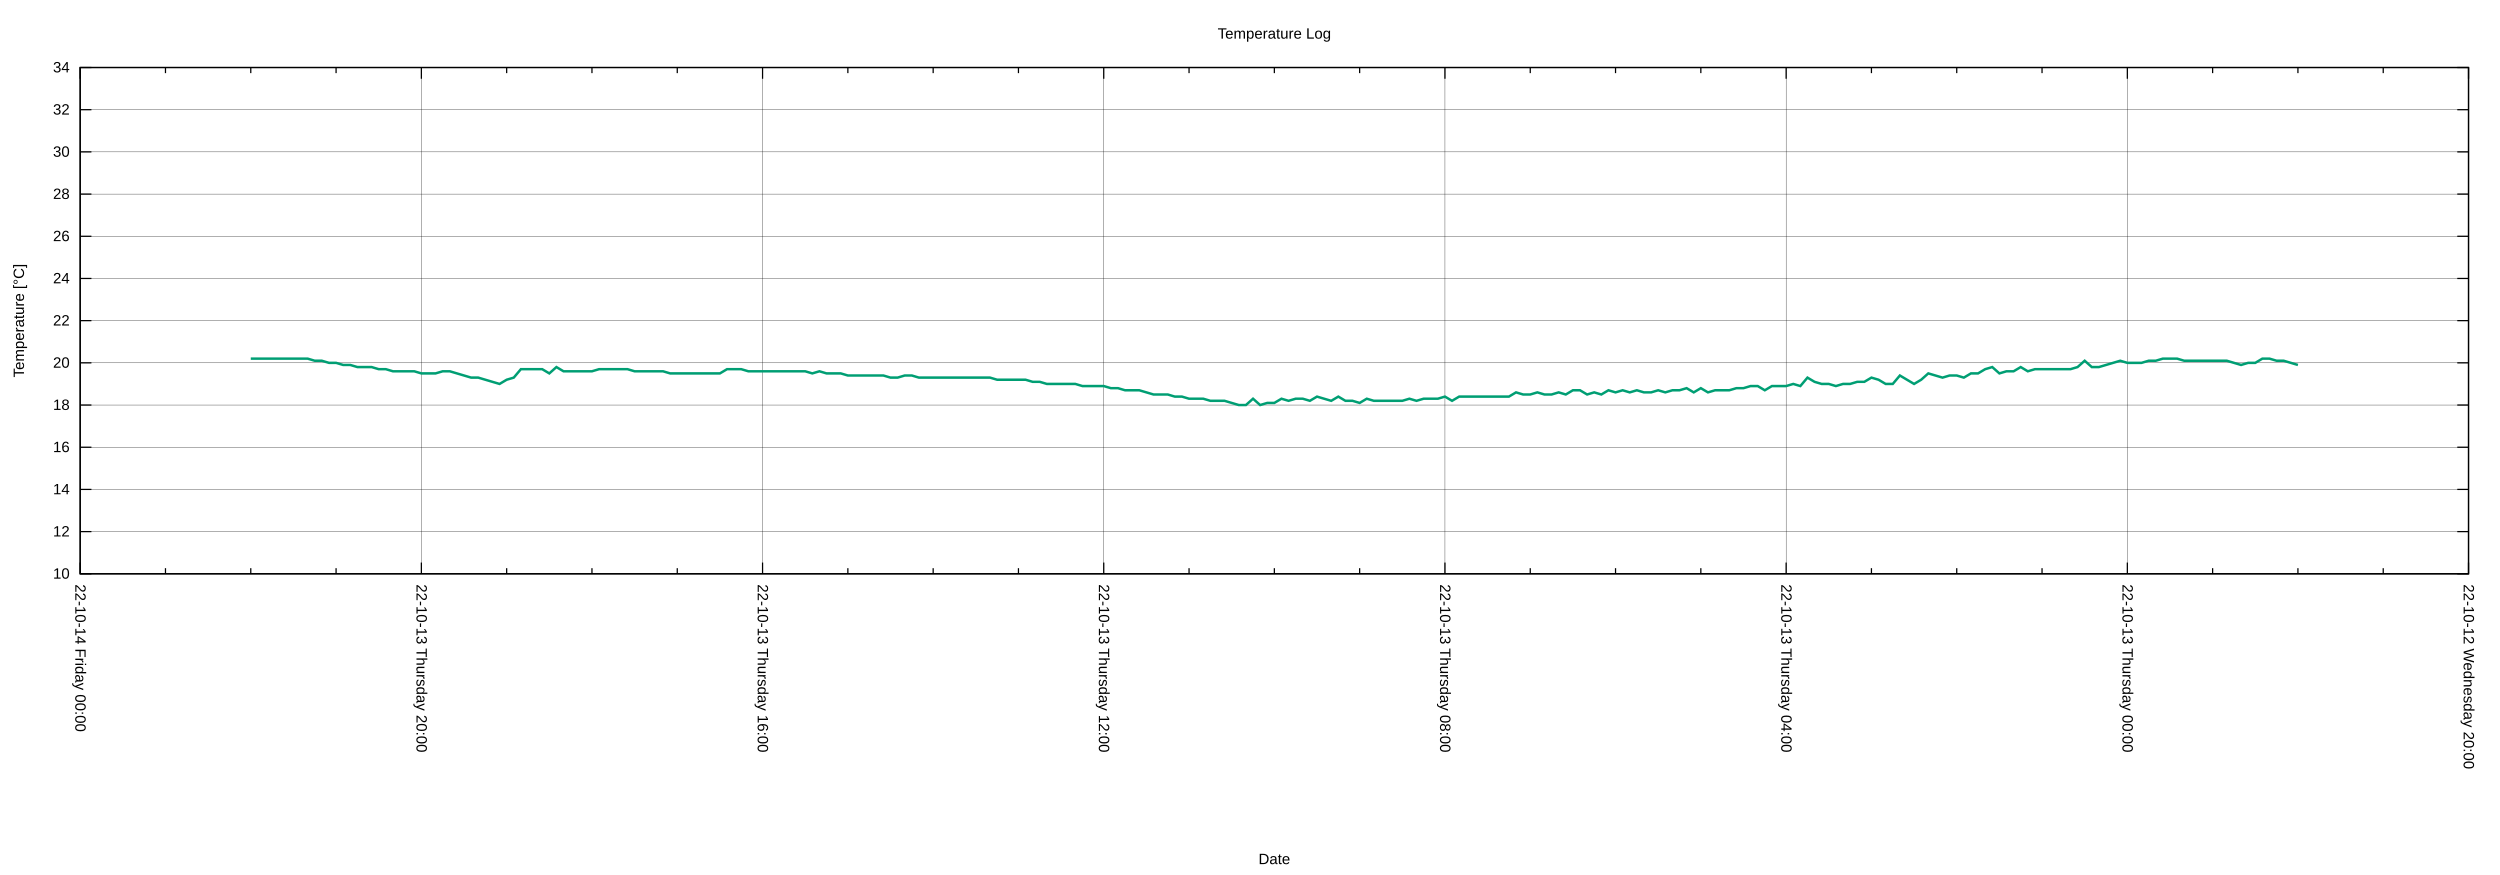
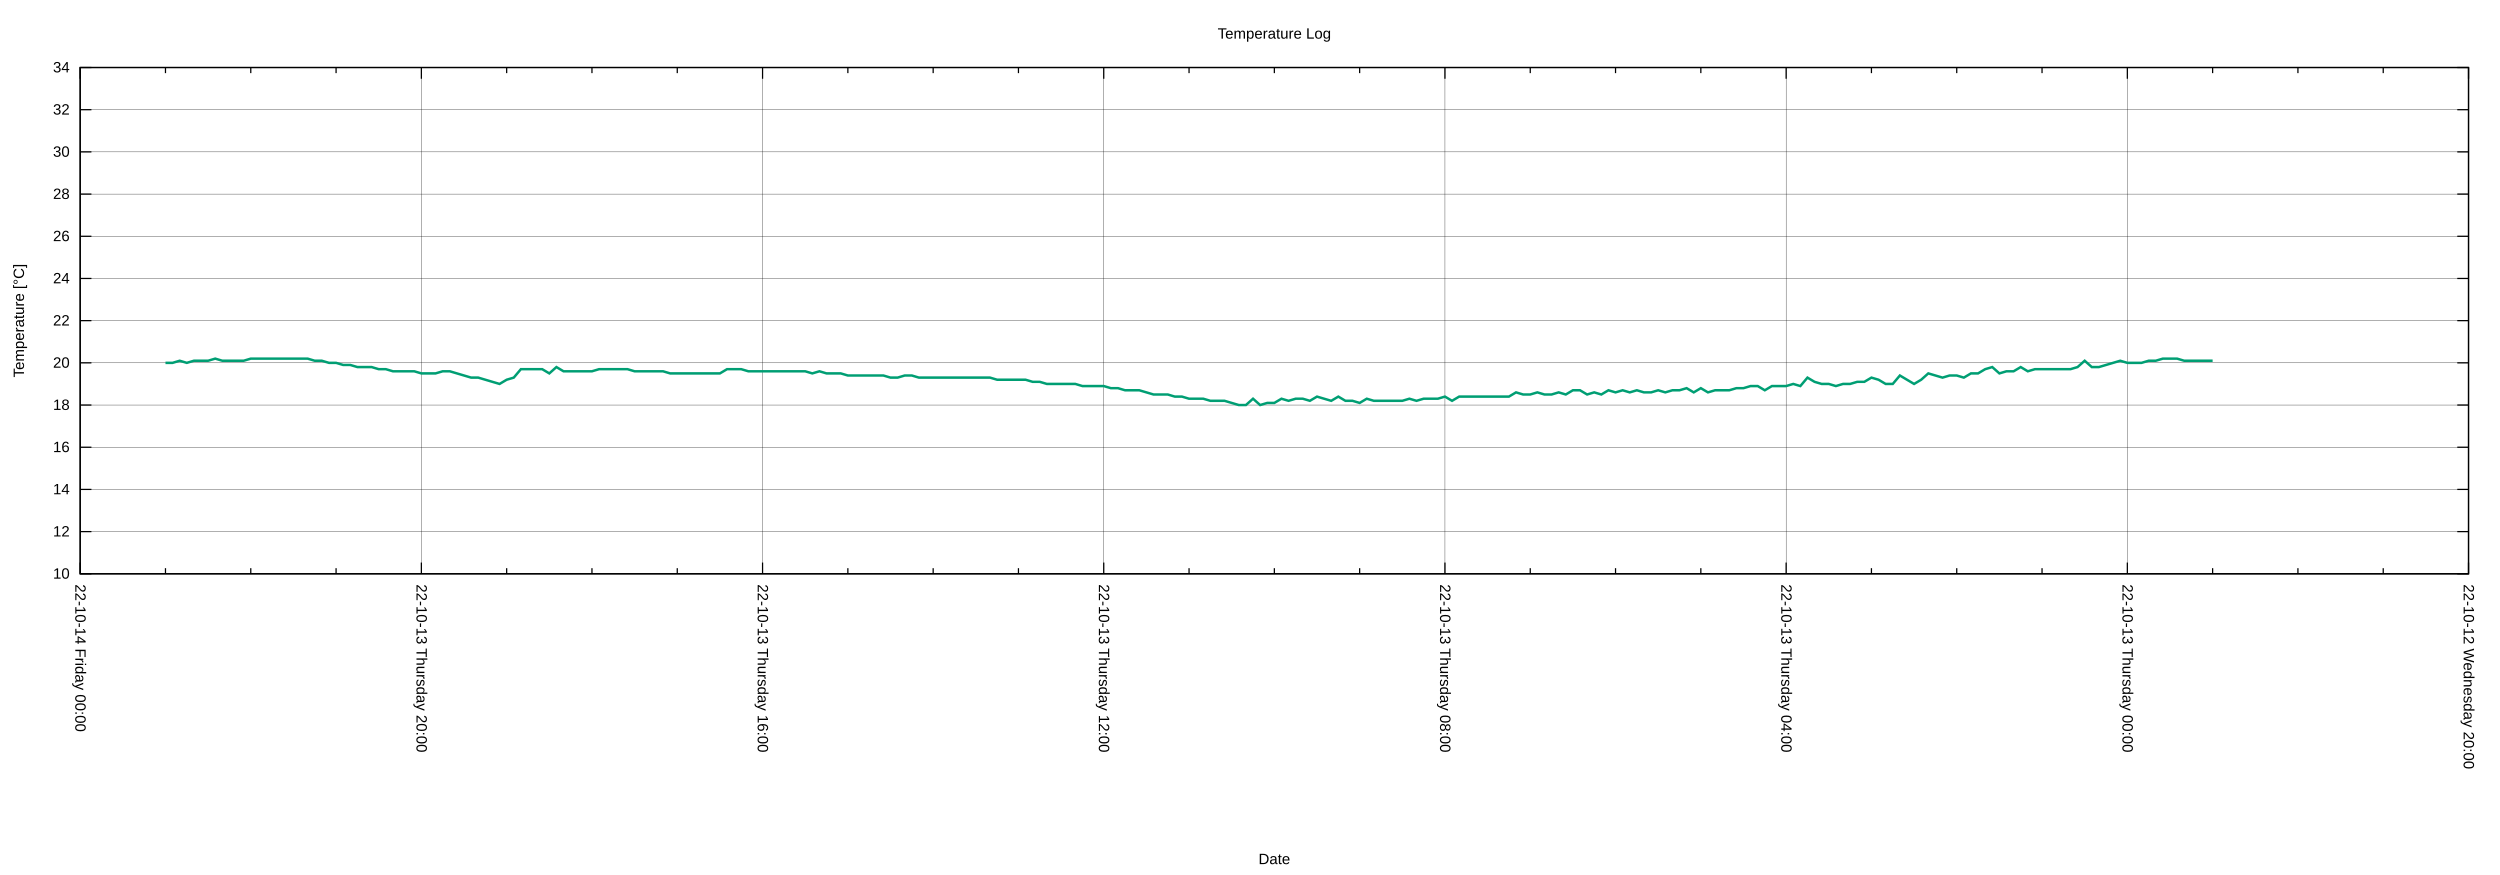
<svg xmlns="http://www.w3.org/2000/svg" xmlns:xlink="http://www.w3.org/1999/xlink" width="2000" height="700" viewBox="0 0 2000 700">
  <g id="gnuplot_canvas">
    <rect x="0" y="0" width="2000" height="700" fill="none" />
    <defs>
      <circle id="gpDot" r="0.5" stroke-width="0.5" stroke="currentColor" />
      <path id="gpPt0" stroke-width="0.222" stroke="currentColor" d="M-1,0 h2 M0,-1 v2" />
      <path id="gpPt1" stroke-width="0.222" stroke="currentColor" d="M-1,-1 L1,1 M1,-1 L-1,1" />
      <path id="gpPt2" stroke-width="0.222" stroke="currentColor" d="M-1,0 L1,0 M0,-1 L0,1 M-1,-1 L1,1 M-1,1 L1,-1" />
      <rect id="gpPt3" stroke-width="0.222" stroke="currentColor" x="-1" y="-1" width="2" height="2" />
      <rect id="gpPt4" stroke-width="0.222" stroke="currentColor" fill="currentColor" x="-1" y="-1" width="2" height="2" />
      <circle id="gpPt5" stroke-width="0.222" stroke="currentColor" cx="0" cy="0" r="1" />
      <use xlink:href="#gpPt5" id="gpPt6" fill="currentColor" stroke="none" />
      <path id="gpPt7" stroke-width="0.222" stroke="currentColor" d="M0,-1.33 L-1.33,0.67 L1.33,0.67 z" />
      <use xlink:href="#gpPt7" id="gpPt8" fill="currentColor" stroke="none" />
      <use xlink:href="#gpPt7" id="gpPt9" stroke="currentColor" transform="rotate(180)" />
      <use xlink:href="#gpPt9" id="gpPt10" fill="currentColor" stroke="none" />
      <use xlink:href="#gpPt3" id="gpPt11" stroke="currentColor" transform="rotate(45)" />
      <use xlink:href="#gpPt11" id="gpPt12" fill="currentColor" stroke="none" />
      <path id="gpPt13" stroke-width="0.222" stroke="currentColor" d="M0,1.330 L1.265,0.411 L0.782,-1.067 L-0.782,-1.076 L-1.265,0.411 z" />
      <use xlink:href="#gpPt13" id="gpPt14" fill="currentColor" stroke="none" />
      <filter id="textbox" filterUnits="objectBoundingBox" x="0" y="0" height="1" width="1">
        <feFlood flood-color="white" flood-opacity="1" result="bgnd" />
        <feComposite in="SourceGraphic" in2="bgnd" operator="atop" />
      </filter>
      <filter id="greybox" filterUnits="objectBoundingBox" x="0" y="0" height="1" width="1">
        <feFlood flood-color="lightgrey" flood-opacity="1" result="grey" />
        <feComposite in="SourceGraphic" in2="grey" operator="atop" />
      </filter>
    </defs>
    <g fill="none" color="white" stroke="currentColor" stroke-width="1.00" stroke-linecap="butt" stroke-linejoin="miter">
</g>
    <g fill="none" color="black" stroke="currentColor" stroke-width="1.00" stroke-linecap="butt" stroke-linejoin="miter">
</g>
    <g fill="none" color="black" stroke="black" stroke-width="0.25" stroke-linecap="butt" stroke-linejoin="miter">
</g>
    <g fill="none" color="black" stroke="currentColor" stroke-width="0.25" stroke-linecap="butt" stroke-linejoin="miter">
      <path stroke="black" class="gridline" d="M64.14,459.04 L1974.82,459.04  " />
    </g>
    <g fill="none" color="black" stroke="black" stroke-width="1.00" stroke-linecap="butt" stroke-linejoin="miter">
</g>
    <g fill="none" color="black" stroke="currentColor" stroke-width="1.00" stroke-linecap="butt" stroke-linejoin="miter">
      <path stroke="black" d="M64.14,459.04 L73.14,459.04 M1974.82,459.04 L1965.82,459.04  " />
      <g transform="translate(55.75,462.94)" stroke="none" fill="black" font-family="Arial" font-size="12.00" text-anchor="end">
        <text>
          <tspan font-family="Arial"> 10</tspan>
        </text>
      </g>
    </g>
    <g fill="none" color="black" stroke="currentColor" stroke-width="1.00" stroke-linecap="butt" stroke-linejoin="miter">
</g>
    <g fill="none" color="black" stroke="black" stroke-width="0.25" stroke-linecap="butt" stroke-linejoin="miter">
</g>
    <g fill="none" color="black" stroke="currentColor" stroke-width="0.25" stroke-linecap="butt" stroke-linejoin="miter">
      <path stroke="black" class="gridline" d="M64.14,425.29 L1974.82,425.29  " />
    </g>
    <g fill="none" color="black" stroke="black" stroke-width="1.00" stroke-linecap="butt" stroke-linejoin="miter">
</g>
    <g fill="none" color="black" stroke="currentColor" stroke-width="1.00" stroke-linecap="butt" stroke-linejoin="miter">
      <path stroke="black" d="M64.14,425.29 L73.14,425.29 M1974.82,425.29 L1965.82,425.29  " />
      <g transform="translate(55.75,429.19)" stroke="none" fill="black" font-family="Arial" font-size="12.00" text-anchor="end">
        <text>
          <tspan font-family="Arial"> 12</tspan>
        </text>
      </g>
    </g>
    <g fill="none" color="black" stroke="currentColor" stroke-width="1.00" stroke-linecap="butt" stroke-linejoin="miter">
</g>
    <g fill="none" color="black" stroke="black" stroke-width="0.25" stroke-linecap="butt" stroke-linejoin="miter">
</g>
    <g fill="none" color="black" stroke="currentColor" stroke-width="0.25" stroke-linecap="butt" stroke-linejoin="miter">
      <path stroke="black" class="gridline" d="M64.14,391.53 L1974.82,391.53  " />
    </g>
    <g fill="none" color="black" stroke="black" stroke-width="1.00" stroke-linecap="butt" stroke-linejoin="miter">
</g>
    <g fill="none" color="black" stroke="currentColor" stroke-width="1.00" stroke-linecap="butt" stroke-linejoin="miter">
      <path stroke="black" d="M64.14,391.53 L73.14,391.53 M1974.82,391.53 L1965.82,391.53  " />
      <g transform="translate(55.75,395.43)" stroke="none" fill="black" font-family="Arial" font-size="12.00" text-anchor="end">
        <text>
          <tspan font-family="Arial"> 14</tspan>
        </text>
      </g>
    </g>
    <g fill="none" color="black" stroke="currentColor" stroke-width="1.00" stroke-linecap="butt" stroke-linejoin="miter">
</g>
    <g fill="none" color="black" stroke="black" stroke-width="0.25" stroke-linecap="butt" stroke-linejoin="miter">
</g>
    <g fill="none" color="black" stroke="currentColor" stroke-width="0.25" stroke-linecap="butt" stroke-linejoin="miter">
      <path stroke="black" class="gridline" d="M64.14,357.78 L1974.82,357.78  " />
    </g>
    <g fill="none" color="black" stroke="black" stroke-width="1.00" stroke-linecap="butt" stroke-linejoin="miter">
</g>
    <g fill="none" color="black" stroke="currentColor" stroke-width="1.00" stroke-linecap="butt" stroke-linejoin="miter">
      <path stroke="black" d="M64.14,357.78 L73.14,357.78 M1974.82,357.78 L1965.82,357.78  " />
      <g transform="translate(55.75,361.68)" stroke="none" fill="black" font-family="Arial" font-size="12.00" text-anchor="end">
        <text>
          <tspan font-family="Arial"> 16</tspan>
        </text>
      </g>
    </g>
    <g fill="none" color="black" stroke="currentColor" stroke-width="1.00" stroke-linecap="butt" stroke-linejoin="miter">
</g>
    <g fill="none" color="black" stroke="black" stroke-width="0.25" stroke-linecap="butt" stroke-linejoin="miter">
</g>
    <g fill="none" color="black" stroke="currentColor" stroke-width="0.25" stroke-linecap="butt" stroke-linejoin="miter">
      <path stroke="black" class="gridline" d="M64.14,324.03 L1974.82,324.03  " />
    </g>
    <g fill="none" color="black" stroke="black" stroke-width="1.00" stroke-linecap="butt" stroke-linejoin="miter">
</g>
    <g fill="none" color="black" stroke="currentColor" stroke-width="1.00" stroke-linecap="butt" stroke-linejoin="miter">
      <path stroke="black" d="M64.14,324.03 L73.14,324.03 M1974.82,324.03 L1965.82,324.03  " />
      <g transform="translate(55.75,327.93)" stroke="none" fill="black" font-family="Arial" font-size="12.00" text-anchor="end">
        <text>
          <tspan font-family="Arial"> 18</tspan>
        </text>
      </g>
    </g>
    <g fill="none" color="black" stroke="currentColor" stroke-width="1.00" stroke-linecap="butt" stroke-linejoin="miter">
</g>
    <g fill="none" color="black" stroke="black" stroke-width="0.25" stroke-linecap="butt" stroke-linejoin="miter">
</g>
    <g fill="none" color="black" stroke="currentColor" stroke-width="0.25" stroke-linecap="butt" stroke-linejoin="miter">
      <path stroke="black" class="gridline" d="M64.14,290.28 L1974.82,290.28  " />
    </g>
    <g fill="none" color="black" stroke="black" stroke-width="1.00" stroke-linecap="butt" stroke-linejoin="miter">
</g>
    <g fill="none" color="black" stroke="currentColor" stroke-width="1.00" stroke-linecap="butt" stroke-linejoin="miter">
      <path stroke="black" d="M64.14,290.28 L73.14,290.28 M1974.82,290.28 L1965.82,290.28  " />
      <g transform="translate(55.75,294.18)" stroke="none" fill="black" font-family="Arial" font-size="12.00" text-anchor="end">
        <text>
          <tspan font-family="Arial"> 20</tspan>
        </text>
      </g>
    </g>
    <g fill="none" color="black" stroke="currentColor" stroke-width="1.00" stroke-linecap="butt" stroke-linejoin="miter">
</g>
    <g fill="none" color="black" stroke="black" stroke-width="0.25" stroke-linecap="butt" stroke-linejoin="miter">
</g>
    <g fill="none" color="black" stroke="currentColor" stroke-width="0.25" stroke-linecap="butt" stroke-linejoin="miter">
      <path stroke="black" class="gridline" d="M64.14,256.52 L1974.82,256.52  " />
    </g>
    <g fill="none" color="black" stroke="black" stroke-width="1.00" stroke-linecap="butt" stroke-linejoin="miter">
</g>
    <g fill="none" color="black" stroke="currentColor" stroke-width="1.00" stroke-linecap="butt" stroke-linejoin="miter">
      <path stroke="black" d="M64.14,256.52 L73.14,256.52 M1974.82,256.52 L1965.82,256.52  " />
      <g transform="translate(55.75,260.42)" stroke="none" fill="black" font-family="Arial" font-size="12.00" text-anchor="end">
        <text>
          <tspan font-family="Arial"> 22</tspan>
        </text>
      </g>
    </g>
    <g fill="none" color="black" stroke="currentColor" stroke-width="1.00" stroke-linecap="butt" stroke-linejoin="miter">
</g>
    <g fill="none" color="black" stroke="black" stroke-width="0.25" stroke-linecap="butt" stroke-linejoin="miter">
</g>
    <g fill="none" color="black" stroke="currentColor" stroke-width="0.25" stroke-linecap="butt" stroke-linejoin="miter">
      <path stroke="black" class="gridline" d="M64.14,222.77 L1974.82,222.77  " />
    </g>
    <g fill="none" color="black" stroke="black" stroke-width="1.00" stroke-linecap="butt" stroke-linejoin="miter">
</g>
    <g fill="none" color="black" stroke="currentColor" stroke-width="1.00" stroke-linecap="butt" stroke-linejoin="miter">
      <path stroke="black" d="M64.14,222.77 L73.14,222.77 M1974.82,222.77 L1965.82,222.77  " />
      <g transform="translate(55.75,226.67)" stroke="none" fill="black" font-family="Arial" font-size="12.00" text-anchor="end">
        <text>
          <tspan font-family="Arial"> 24</tspan>
        </text>
      </g>
    </g>
    <g fill="none" color="black" stroke="currentColor" stroke-width="1.00" stroke-linecap="butt" stroke-linejoin="miter">
</g>
    <g fill="none" color="black" stroke="black" stroke-width="0.25" stroke-linecap="butt" stroke-linejoin="miter">
</g>
    <g fill="none" color="black" stroke="currentColor" stroke-width="0.25" stroke-linecap="butt" stroke-linejoin="miter">
      <path stroke="black" class="gridline" d="M64.14,189.02 L1974.82,189.02  " />
    </g>
    <g fill="none" color="black" stroke="black" stroke-width="1.00" stroke-linecap="butt" stroke-linejoin="miter">
</g>
    <g fill="none" color="black" stroke="currentColor" stroke-width="1.00" stroke-linecap="butt" stroke-linejoin="miter">
      <path stroke="black" d="M64.14,189.02 L73.14,189.02 M1974.82,189.02 L1965.82,189.02  " />
      <g transform="translate(55.75,192.92)" stroke="none" fill="black" font-family="Arial" font-size="12.00" text-anchor="end">
        <text>
          <tspan font-family="Arial"> 26</tspan>
        </text>
      </g>
    </g>
    <g fill="none" color="black" stroke="currentColor" stroke-width="1.00" stroke-linecap="butt" stroke-linejoin="miter">
</g>
    <g fill="none" color="black" stroke="black" stroke-width="0.25" stroke-linecap="butt" stroke-linejoin="miter">
</g>
    <g fill="none" color="black" stroke="currentColor" stroke-width="0.25" stroke-linecap="butt" stroke-linejoin="miter">
      <path stroke="black" class="gridline" d="M64.14,155.27 L1974.82,155.27  " />
    </g>
    <g fill="none" color="black" stroke="black" stroke-width="1.00" stroke-linecap="butt" stroke-linejoin="miter">
</g>
    <g fill="none" color="black" stroke="currentColor" stroke-width="1.00" stroke-linecap="butt" stroke-linejoin="miter">
      <path stroke="black" d="M64.14,155.27 L73.14,155.27 M1974.82,155.27 L1965.82,155.27  " />
      <g transform="translate(55.75,159.17)" stroke="none" fill="black" font-family="Arial" font-size="12.00" text-anchor="end">
        <text>
          <tspan font-family="Arial"> 28</tspan>
        </text>
      </g>
    </g>
    <g fill="none" color="black" stroke="currentColor" stroke-width="1.00" stroke-linecap="butt" stroke-linejoin="miter">
</g>
    <g fill="none" color="black" stroke="black" stroke-width="0.25" stroke-linecap="butt" stroke-linejoin="miter">
</g>
    <g fill="none" color="black" stroke="currentColor" stroke-width="0.25" stroke-linecap="butt" stroke-linejoin="miter">
      <path stroke="black" class="gridline" d="M64.14,121.51 L1974.82,121.51  " />
    </g>
    <g fill="none" color="black" stroke="black" stroke-width="1.00" stroke-linecap="butt" stroke-linejoin="miter">
</g>
    <g fill="none" color="black" stroke="currentColor" stroke-width="1.00" stroke-linecap="butt" stroke-linejoin="miter">
      <path stroke="black" d="M64.14,121.51 L73.14,121.51 M1974.82,121.51 L1965.82,121.51  " />
      <g transform="translate(55.75,125.41)" stroke="none" fill="black" font-family="Arial" font-size="12.00" text-anchor="end">
        <text>
          <tspan font-family="Arial"> 30</tspan>
        </text>
      </g>
    </g>
    <g fill="none" color="black" stroke="currentColor" stroke-width="1.00" stroke-linecap="butt" stroke-linejoin="miter">
</g>
    <g fill="none" color="black" stroke="black" stroke-width="0.25" stroke-linecap="butt" stroke-linejoin="miter">
</g>
    <g fill="none" color="black" stroke="currentColor" stroke-width="0.25" stroke-linecap="butt" stroke-linejoin="miter">
      <path stroke="black" class="gridline" d="M64.14,87.76 L1974.82,87.76  " />
    </g>
    <g fill="none" color="black" stroke="black" stroke-width="1.00" stroke-linecap="butt" stroke-linejoin="miter">
</g>
    <g fill="none" color="black" stroke="currentColor" stroke-width="1.00" stroke-linecap="butt" stroke-linejoin="miter">
      <path stroke="black" d="M64.14,87.76 L73.14,87.76 M1974.82,87.76 L1965.82,87.76  " />
      <g transform="translate(55.75,91.66)" stroke="none" fill="black" font-family="Arial" font-size="12.00" text-anchor="end">
        <text>
          <tspan font-family="Arial"> 32</tspan>
        </text>
      </g>
    </g>
    <g fill="none" color="black" stroke="currentColor" stroke-width="1.00" stroke-linecap="butt" stroke-linejoin="miter">
</g>
    <g fill="none" color="black" stroke="black" stroke-width="0.25" stroke-linecap="butt" stroke-linejoin="miter">
</g>
    <g fill="none" color="black" stroke="currentColor" stroke-width="0.25" stroke-linecap="butt" stroke-linejoin="miter">
      <path stroke="black" class="gridline" d="M64.14,54.01 L1974.82,54.01  " />
    </g>
    <g fill="none" color="black" stroke="black" stroke-width="1.00" stroke-linecap="butt" stroke-linejoin="miter">
</g>
    <g fill="none" color="black" stroke="currentColor" stroke-width="1.00" stroke-linecap="butt" stroke-linejoin="miter">
      <path stroke="black" d="M64.14,54.01 L73.14,54.01 M1974.82,54.01 L1965.82,54.01  " />
      <g transform="translate(55.75,57.91)" stroke="none" fill="black" font-family="Arial" font-size="12.00" text-anchor="end">
        <text>
          <tspan font-family="Arial"> 34</tspan>
        </text>
      </g>
    </g>
    <g fill="none" color="black" stroke="currentColor" stroke-width="1.00" stroke-linecap="butt" stroke-linejoin="miter">
</g>
    <g fill="none" color="black" stroke="black" stroke-width="0.25" stroke-linecap="butt" stroke-linejoin="miter">
</g>
    <g fill="none" color="black" stroke="currentColor" stroke-width="0.25" stroke-linecap="butt" stroke-linejoin="miter">
      <path stroke="black" class="gridline" d="M1974.82,459.04 L1974.82,54.01  " />
    </g>
    <g fill="none" color="black" stroke="black" stroke-width="1.00" stroke-linecap="butt" stroke-linejoin="miter">
</g>
    <g fill="none" color="black" stroke="currentColor" stroke-width="1.00" stroke-linecap="butt" stroke-linejoin="miter">
      <path stroke="black" d="M1974.82,459.04 L1974.82,450.04 M1974.82,54.01 L1974.82,63.01  " />
      <g transform="translate(1970.92,467.43) rotate(90)" stroke="none" fill="black" font-family="Arial" font-size="12.00" text-anchor="start">
        <text>
          <tspan font-family="Arial">22-10-12 Wednesday 20:00</tspan>
        </text>
      </g>
    </g>
    <g fill="none" color="black" stroke="currentColor" stroke-width="1.00" stroke-linecap="butt" stroke-linejoin="miter">
      <path stroke="black" d="M1906.58,459.04 L1906.58,454.54 M1906.58,54.01 L1906.58,58.51 M1838.34,459.04 L1838.34,454.54 M1838.34,54.01 L1838.34,58.51   M1770.10,459.04 L1770.10,454.54 M1770.10,54.01 L1770.10,58.51  " />
    </g>
    <g fill="none" color="black" stroke="black" stroke-width="0.25" stroke-linecap="butt" stroke-linejoin="miter">
</g>
    <g fill="none" color="black" stroke="currentColor" stroke-width="0.25" stroke-linecap="butt" stroke-linejoin="miter">
      <path stroke="black" class="gridline" d="M1701.87,459.04 L1701.87,54.01  " />
    </g>
    <g fill="none" color="black" stroke="black" stroke-width="1.00" stroke-linecap="butt" stroke-linejoin="miter">
</g>
    <g fill="none" color="black" stroke="currentColor" stroke-width="1.00" stroke-linecap="butt" stroke-linejoin="miter">
      <path stroke="black" d="M1701.87,459.04 L1701.87,450.04 M1701.87,54.01 L1701.87,63.01  " />
      <g transform="translate(1697.97,467.43) rotate(90)" stroke="none" fill="black" font-family="Arial" font-size="12.00" text-anchor="start">
        <text>
          <tspan font-family="Arial">22-10-13 Thursday 00:00</tspan>
        </text>
      </g>
    </g>
    <g fill="none" color="black" stroke="currentColor" stroke-width="1.00" stroke-linecap="butt" stroke-linejoin="miter">
      <path stroke="black" d="M1633.63,459.04 L1633.63,454.54 M1633.63,54.01 L1633.63,58.51 M1565.39,459.04 L1565.39,454.54 M1565.39,54.01 L1565.39,58.51   M1497.15,459.04 L1497.15,454.54 M1497.15,54.01 L1497.15,58.51  " />
    </g>
    <g fill="none" color="black" stroke="black" stroke-width="0.25" stroke-linecap="butt" stroke-linejoin="miter">
</g>
    <g fill="none" color="black" stroke="currentColor" stroke-width="0.25" stroke-linecap="butt" stroke-linejoin="miter">
      <path stroke="black" class="gridline" d="M1428.91,459.04 L1428.91,54.01  " />
    </g>
    <g fill="none" color="black" stroke="black" stroke-width="1.00" stroke-linecap="butt" stroke-linejoin="miter">
</g>
    <g fill="none" color="black" stroke="currentColor" stroke-width="1.00" stroke-linecap="butt" stroke-linejoin="miter">
      <path stroke="black" d="M1428.91,459.04 L1428.91,450.04 M1428.91,54.01 L1428.91,63.01  " />
      <g transform="translate(1425.01,467.43) rotate(90)" stroke="none" fill="black" font-family="Arial" font-size="12.00" text-anchor="start">
        <text>
          <tspan font-family="Arial">22-10-13 Thursday 04:00</tspan>
        </text>
      </g>
    </g>
    <g fill="none" color="black" stroke="currentColor" stroke-width="1.00" stroke-linecap="butt" stroke-linejoin="miter">
      <path stroke="black" d="M1360.67,459.04 L1360.67,454.54 M1360.67,54.01 L1360.67,58.51 M1292.43,459.04 L1292.43,454.54 M1292.43,54.01 L1292.43,58.51   M1224.20,459.04 L1224.20,454.54 M1224.20,54.01 L1224.20,58.51  " />
    </g>
    <g fill="none" color="black" stroke="black" stroke-width="0.25" stroke-linecap="butt" stroke-linejoin="miter">
</g>
    <g fill="none" color="black" stroke="currentColor" stroke-width="0.25" stroke-linecap="butt" stroke-linejoin="miter">
      <path stroke="black" class="gridline" d="M1155.96,459.04 L1155.96,54.01  " />
    </g>
    <g fill="none" color="black" stroke="black" stroke-width="1.00" stroke-linecap="butt" stroke-linejoin="miter">
</g>
    <g fill="none" color="black" stroke="currentColor" stroke-width="1.00" stroke-linecap="butt" stroke-linejoin="miter">
      <path stroke="black" d="M1155.96,459.04 L1155.96,450.04 M1155.96,54.01 L1155.96,63.01  " />
      <g transform="translate(1152.06,467.43) rotate(90)" stroke="none" fill="black" font-family="Arial" font-size="12.00" text-anchor="start">
        <text>
          <tspan font-family="Arial">22-10-13 Thursday 08:00</tspan>
        </text>
      </g>
    </g>
    <g fill="none" color="black" stroke="currentColor" stroke-width="1.00" stroke-linecap="butt" stroke-linejoin="miter">
      <path stroke="black" d="M1087.72,459.04 L1087.72,454.54 M1087.72,54.01 L1087.72,58.51 M1019.48,459.04 L1019.48,454.54 M1019.48,54.01 L1019.48,58.51   M951.24,459.04 L951.24,454.54 M951.24,54.01 L951.24,58.51  " />
    </g>
    <g fill="none" color="black" stroke="black" stroke-width="0.25" stroke-linecap="butt" stroke-linejoin="miter">
</g>
    <g fill="none" color="black" stroke="currentColor" stroke-width="0.25" stroke-linecap="butt" stroke-linejoin="miter">
      <path stroke="black" class="gridline" d="M883.00,459.04 L883.00,54.01  " />
    </g>
    <g fill="none" color="black" stroke="black" stroke-width="1.00" stroke-linecap="butt" stroke-linejoin="miter">
</g>
    <g fill="none" color="black" stroke="currentColor" stroke-width="1.00" stroke-linecap="butt" stroke-linejoin="miter">
      <path stroke="black" d="M883.00,459.04 L883.00,450.04 M883.00,54.01 L883.00,63.01  " />
      <g transform="translate(879.10,467.43) rotate(90)" stroke="none" fill="black" font-family="Arial" font-size="12.00" text-anchor="start">
        <text>
          <tspan font-family="Arial">22-10-13 Thursday 12:00</tspan>
        </text>
      </g>
    </g>
    <g fill="none" color="black" stroke="currentColor" stroke-width="1.00" stroke-linecap="butt" stroke-linejoin="miter">
      <path stroke="black" d="M814.76,459.04 L814.76,454.54 M814.76,54.01 L814.76,58.51 M746.53,459.04 L746.53,454.54 M746.53,54.01 L746.53,58.51   M678.29,459.04 L678.29,454.54 M678.29,54.01 L678.29,58.51  " />
    </g>
    <g fill="none" color="black" stroke="black" stroke-width="0.25" stroke-linecap="butt" stroke-linejoin="miter">
</g>
    <g fill="none" color="black" stroke="currentColor" stroke-width="0.25" stroke-linecap="butt" stroke-linejoin="miter">
      <path stroke="black" class="gridline" d="M610.05,459.04 L610.05,54.01  " />
    </g>
    <g fill="none" color="black" stroke="black" stroke-width="1.00" stroke-linecap="butt" stroke-linejoin="miter">
</g>
    <g fill="none" color="black" stroke="currentColor" stroke-width="1.00" stroke-linecap="butt" stroke-linejoin="miter">
      <path stroke="black" d="M610.05,459.04 L610.05,450.04 M610.05,54.01 L610.05,63.01  " />
      <g transform="translate(606.15,467.43) rotate(90)" stroke="none" fill="black" font-family="Arial" font-size="12.00" text-anchor="start">
        <text>
          <tspan font-family="Arial">22-10-13 Thursday 16:00</tspan>
        </text>
      </g>
    </g>
    <g fill="none" color="black" stroke="currentColor" stroke-width="1.00" stroke-linecap="butt" stroke-linejoin="miter">
      <path stroke="black" d="M541.81,459.04 L541.81,454.54 M541.81,54.01 L541.81,58.51 M473.57,459.04 L473.57,454.54 M473.57,54.01 L473.57,58.51   M405.33,459.04 L405.33,454.54 M405.33,54.01 L405.33,58.51  " />
    </g>
    <g fill="none" color="black" stroke="black" stroke-width="0.25" stroke-linecap="butt" stroke-linejoin="miter">
</g>
    <g fill="none" color="black" stroke="currentColor" stroke-width="0.25" stroke-linecap="butt" stroke-linejoin="miter">
      <path stroke="black" class="gridline" d="M337.09,459.04 L337.09,54.01  " />
    </g>
    <g fill="none" color="black" stroke="black" stroke-width="1.00" stroke-linecap="butt" stroke-linejoin="miter">
</g>
    <g fill="none" color="black" stroke="currentColor" stroke-width="1.00" stroke-linecap="butt" stroke-linejoin="miter">
      <path stroke="black" d="M337.09,459.04 L337.09,450.04 M337.09,54.01 L337.09,63.01  " />
      <g transform="translate(333.19,467.43) rotate(90)" stroke="none" fill="black" font-family="Arial" font-size="12.00" text-anchor="start">
        <text>
          <tspan font-family="Arial">22-10-13 Thursday 20:00</tspan>
        </text>
      </g>
    </g>
    <g fill="none" color="black" stroke="currentColor" stroke-width="1.00" stroke-linecap="butt" stroke-linejoin="miter">
      <path stroke="black" d="M268.86,459.04 L268.86,454.54 M268.86,54.01 L268.86,58.51 M200.62,459.04 L200.62,454.54 M200.62,54.01 L200.62,58.51   M132.38,459.04 L132.38,454.54 M132.38,54.01 L132.38,58.51  " />
    </g>
    <g fill="none" color="black" stroke="black" stroke-width="0.25" stroke-linecap="butt" stroke-linejoin="miter">
</g>
    <g fill="none" color="black" stroke="currentColor" stroke-width="0.25" stroke-linecap="butt" stroke-linejoin="miter">
      <path stroke="black" class="gridline" d="M64.14,459.04 L64.14,54.01  " />
    </g>
    <g fill="none" color="black" stroke="black" stroke-width="1.00" stroke-linecap="butt" stroke-linejoin="miter">
</g>
    <g fill="none" color="black" stroke="currentColor" stroke-width="1.00" stroke-linecap="butt" stroke-linejoin="miter">
      <path stroke="black" d="M64.14,459.04 L64.14,450.04 M64.14,54.01 L64.14,63.01  " />
      <g transform="translate(60.24,467.43) rotate(90)" stroke="none" fill="black" font-family="Arial" font-size="12.00" text-anchor="start">
        <text>
          <tspan font-family="Arial">22-10-14 Friday 00:00</tspan>
        </text>
      </g>
    </g>
    <g fill="none" color="black" stroke="currentColor" stroke-width="1.00" stroke-linecap="butt" stroke-linejoin="miter">
</g>
    <g fill="none" color="black" stroke="currentColor" stroke-width="1.00" stroke-linecap="butt" stroke-linejoin="miter">
      <path stroke="black" d="M64.14,54.01 L64.14,459.04 L1974.82,459.04 L1974.82,54.01 L64.14,54.01 Z  " />
    </g>
    <g fill="none" color="black" stroke="currentColor" stroke-width="1.00" stroke-linecap="butt" stroke-linejoin="miter">
      <g transform="translate(19.18,256.53) rotate(270)" stroke="none" fill="black" font-family="Arial" font-size="12.00" text-anchor="middle">
        <text>
          <tspan font-family="Arial">Temperature [°C]</tspan>
        </text>
      </g>
    </g>
    <g fill="none" color="black" stroke="currentColor" stroke-width="1.00" stroke-linecap="butt" stroke-linejoin="miter">
      <g transform="translate(1019.48,691.30)" stroke="none" fill="black" font-family="Arial" font-size="12.00" text-anchor="middle">
        <text>
          <tspan font-family="Arial">Date</tspan>
        </text>
      </g>
    </g>
    <g fill="none" color="black" stroke="currentColor" stroke-width="1.00" stroke-linecap="butt" stroke-linejoin="miter">
</g>
    <g id="gnuplot_plot_1">
      <g fill="none" color="white" stroke="currentColor" stroke-width="2.00" stroke-linecap="butt" stroke-linejoin="miter">
</g>
      <g fill="none" color="black" stroke="currentColor" stroke-width="2.00" stroke-linecap="butt" stroke-linejoin="miter">
-         <path stroke="rgb(  0, 158, 115)" d="M200.62,286.90 L206.30,286.90 L211.99,286.90 L217.68,286.90 L223.36,286.90 L229.05,286.90 L234.74,286.90 L240.42,286.90   L246.11,286.90 L251.80,288.59 L257.48,288.59 L263.17,290.28 L268.86,290.28 L274.54,291.97 L280.23,291.97 L285.92,293.65   L291.60,293.65 L297.29,293.65 L302.98,295.34 L308.66,295.34 L314.35,297.03 L320.03,297.03 L325.72,297.03 L331.41,297.03   L337.09,298.72 L342.78,298.72 L348.47,298.72 L354.15,297.03 L359.84,297.03 L365.53,298.72 L371.21,300.40 L376.90,302.09   L382.59,302.09 L388.27,303.78 L393.96,305.47 L399.65,307.15 L405.33,303.78 L411.02,302.09 L416.71,295.34 L422.39,295.34   L428.08,295.34 L433.77,295.34 L439.45,298.72 L445.14,293.65 L450.83,297.03 L456.51,297.03 L462.20,297.03 L467.88,297.03   L473.57,297.03 L479.26,295.34 L484.94,295.34 L490.63,295.34 L496.32,295.34 L502.00,295.34 L507.69,297.03 L513.38,297.03   L519.06,297.03 L524.75,297.03 L530.44,297.03 L536.12,298.72 L541.81,298.72 L547.50,298.72 L553.18,298.72 L558.87,298.72   L564.56,298.72 L570.24,298.72 L575.93,298.72 L581.62,295.34 L587.30,295.34 L592.99,295.34 L598.68,297.03 L604.36,297.03   L610.05,297.03 L615.74,297.03 L621.42,297.03 L627.11,297.03 L632.79,297.03 L638.48,297.03 L644.17,297.03 L649.85,298.72   L655.54,297.03 L661.23,298.72 L666.91,298.72 L672.60,298.72 L678.29,300.40 L683.97,300.40 L689.66,300.40 L695.35,300.40   L701.03,300.40 L706.72,300.40 L712.41,302.09 L718.09,302.09 L723.78,300.40 L729.47,300.40 L735.15,302.09 L740.84,302.09   L746.53,302.09 L752.21,302.09 L757.90,302.09 L763.59,302.09 L769.27,302.09 L774.96,302.09 L780.65,302.09 L786.33,302.09   L792.02,302.09 L797.70,303.78 L803.39,303.78 L809.08,303.78 L814.76,303.78 L820.45,303.78 L826.14,305.47 L831.82,305.47   L837.51,307.15 L843.20,307.15 L848.88,307.15 L854.57,307.15 L860.26,307.15 L865.94,308.84 L871.63,308.84 L877.32,308.84   L883.00,308.84 L888.69,310.53 L894.38,310.53 L900.06,312.22 L905.75,312.22 L911.44,312.22 L917.12,313.90 L922.81,315.59   L928.50,315.59 L934.18,315.59 L939.87,317.28 L945.55,317.28 L951.24,318.97 L956.93,318.97 L962.61,318.97 L968.30,320.65   L973.99,320.65 L979.67,320.65 L985.36,322.34 L991.05,324.03 L996.73,324.03 L1002.42,318.97 L1008.11,324.03 L1013.79,322.34   L1019.48,322.34 L1025.17,318.97 L1030.85,320.65 L1036.54,318.97 L1042.23,318.97 L1047.91,320.65 L1053.60,317.28 L1059.29,318.97   L1064.97,320.65 L1070.66,317.28 L1076.35,320.65 L1082.03,320.65 L1087.72,322.34 L1093.41,318.97 L1099.09,320.65 L1104.78,320.65   L1110.46,320.65 L1116.15,320.65 L1121.84,320.65 L1127.52,318.97 L1133.21,320.65 L1138.90,318.97 L1144.58,318.97 L1150.27,318.97   L1155.96,317.28 L1161.64,320.65 L1167.33,317.28 L1173.02,317.28 L1178.70,317.28 L1184.39,317.28 L1190.08,317.28 L1195.76,317.28   L1201.45,317.28 L1207.14,317.28 L1212.82,313.90 L1218.51,315.59 L1224.20,315.59 L1229.88,313.90 L1235.57,315.59 L1241.26,315.59   L1246.94,313.90 L1252.63,315.59 L1258.32,312.22 L1264.00,312.22 L1269.69,315.59 L1275.37,313.90 L1281.06,315.59 L1286.75,312.22   L1292.43,313.90 L1298.12,312.22 L1303.81,313.90 L1309.49,312.22 L1315.18,313.90 L1320.87,313.90 L1326.55,312.22 L1332.24,313.90   L1337.93,312.22 L1343.61,312.22 L1349.30,310.53 L1354.99,313.90 L1360.67,310.53 L1366.36,313.90 L1372.05,312.22 L1377.73,312.22   L1383.42,312.22 L1389.11,310.53 L1394.79,310.53 L1400.48,308.84 L1406.17,308.84 L1411.85,312.22 L1417.54,308.84 L1423.22,308.84   L1428.91,308.84 L1434.60,307.15 L1440.28,308.84 L1445.97,302.09 L1451.66,305.47 L1457.34,307.15 L1463.03,307.15 L1468.72,308.84   L1474.40,307.15 L1480.09,307.15 L1485.78,305.47 L1491.46,305.47 L1497.15,302.09 L1502.84,303.78 L1508.52,307.15 L1514.21,307.15   L1519.90,300.40 L1525.58,303.78 L1531.27,307.15 L1536.96,303.78 L1542.64,298.72 L1548.33,300.40 L1554.02,302.09 L1559.70,300.40   L1565.39,300.40 L1571.08,302.09 L1576.76,298.72 L1582.45,298.72 L1588.13,295.34 L1593.82,293.65 L1599.51,298.72 L1605.19,297.03   L1610.88,297.03 L1616.57,293.65 L1622.25,297.03 L1627.94,295.34 L1633.63,295.34 L1639.31,295.34 L1645.00,295.34 L1650.69,295.34   L1656.37,295.34 L1662.06,293.65 L1667.75,288.59 L1673.43,293.65 L1679.12,293.65 L1684.81,291.97 L1690.49,290.28 L1696.18,288.59   L1701.87,290.28 L1707.55,290.28 L1713.24,290.28 L1718.93,288.59 L1724.61,288.59 L1730.30,286.90 L1735.99,286.90 L1741.67,286.90   L1747.36,288.59 L1753.04,288.59 L1758.73,288.59 L1764.42,288.59 L1770.10,288.59 L1775.79,288.59 L1781.48,288.59 L1787.16,290.28   L1792.85,291.97 L1798.54,290.28 L1804.22,290.28 L1809.91,286.90 L1815.60,286.90 L1821.28,288.59 L1826.97,288.59 L1832.66,290.28   L1838.34,291.97  " />
+         <path stroke="rgb(  0, 158, 115)" d="M132.38,290.28 L138.07,290.28 L143.75,288.59 L149.44,290.28 L155.12,288.59 L160.81,288.59 L166.50,288.59 L172.18,286.90   L177.87,288.59 L183.56,288.59 L189.24,288.59 L194.93,288.59 L200.62,286.90 L206.30,286.90 L211.99,286.90 L217.68,286.90   L223.36,286.90 L229.05,286.90 L234.74,286.90 L240.42,286.90 L246.11,286.90 L251.80,288.59 L257.48,288.59 L263.17,290.28   L268.86,290.28 L274.54,291.97 L280.23,291.97 L285.92,293.65 L291.60,293.65 L297.29,293.65 L302.98,295.34 L308.66,295.34   L314.35,297.03 L320.03,297.03 L325.72,297.03 L331.41,297.03 L337.09,298.72 L342.78,298.72 L348.47,298.72 L354.15,297.03   L359.84,297.03 L365.53,298.72 L371.21,300.40 L376.90,302.09 L382.59,302.09 L388.27,303.78 L393.96,305.47 L399.65,307.15   L405.33,303.78 L411.02,302.09 L416.71,295.34 L422.39,295.34 L428.08,295.34 L433.77,295.34 L439.45,298.72 L445.14,293.65   L450.83,297.03 L456.51,297.03 L462.20,297.03 L467.88,297.03 L473.57,297.03 L479.26,295.34 L484.94,295.34 L490.63,295.34   L496.32,295.34 L502.00,295.34 L507.69,297.03 L513.38,297.03 L519.06,297.03 L524.75,297.03 L530.44,297.03 L536.12,298.72   L541.81,298.72 L547.50,298.72 L553.18,298.72 L558.87,298.72 L564.56,298.72 L570.24,298.72 L575.93,298.72 L581.62,295.34   L587.30,295.34 L592.99,295.34 L598.68,297.03 L604.36,297.03 L610.05,297.03 L615.74,297.03 L621.42,297.03 L627.11,297.03   L632.79,297.03 L638.48,297.03 L644.17,297.03 L649.85,298.72 L655.54,297.03 L661.23,298.72 L666.91,298.72 L672.60,298.72   L678.29,300.40 L683.97,300.40 L689.66,300.40 L695.35,300.40 L701.03,300.40 L706.72,300.40 L712.41,302.09 L718.09,302.09   L723.78,300.40 L729.47,300.40 L735.15,302.09 L740.84,302.09 L746.53,302.09 L752.21,302.09 L757.90,302.09 L763.59,302.09   L769.27,302.09 L774.96,302.09 L780.65,302.09 L786.33,302.09 L792.02,302.09 L797.70,303.78 L803.39,303.78 L809.08,303.78   L814.76,303.78 L820.45,303.78 L826.14,305.47 L831.82,305.47 L837.51,307.15 L843.20,307.15 L848.88,307.15 L854.57,307.15   L860.26,307.15 L865.94,308.84 L871.63,308.84 L877.32,308.84 L883.00,308.84 L888.69,310.53 L894.38,310.53 L900.06,312.22   L905.75,312.22 L911.44,312.22 L917.12,313.90 L922.81,315.59 L928.50,315.59 L934.18,315.59 L939.87,317.28 L945.55,317.28   L951.24,318.97 L956.93,318.97 L962.61,318.97 L968.30,320.65 L973.99,320.65 L979.67,320.65 L985.36,322.34 L991.05,324.03   L996.73,324.03 L1002.42,318.97 L1008.11,324.03 L1013.79,322.34 L1019.48,322.34 L1025.17,318.97 L1030.85,320.65 L1036.54,318.97   L1042.23,318.97 L1047.91,320.65 L1053.60,317.28 L1059.29,318.97 L1064.97,320.65 L1070.66,317.28 L1076.35,320.65 L1082.03,320.65   L1087.72,322.34 L1093.41,318.97 L1099.09,320.65 L1104.78,320.65 L1110.46,320.65 L1116.15,320.65 L1121.84,320.65 L1127.52,318.97   L1133.21,320.65 L1138.90,318.97 L1144.58,318.97 L1150.27,318.97 L1155.96,317.28 L1161.64,320.65 L1167.33,317.28 L1173.02,317.28   L1178.70,317.28 L1184.39,317.28 L1190.08,317.28 L1195.76,317.28 L1201.45,317.28 L1207.14,317.28 L1212.82,313.90 L1218.51,315.59   L1224.20,315.59 L1229.88,313.90 L1235.57,315.59 L1241.26,315.59 L1246.94,313.90 L1252.63,315.59 L1258.32,312.22 L1264.00,312.22   L1269.69,315.59 L1275.37,313.90 L1281.06,315.59 L1286.75,312.22 L1292.43,313.90 L1298.12,312.22 L1303.81,313.90 L1309.49,312.22   L1315.18,313.90 L1320.87,313.90 L1326.55,312.22 L1332.24,313.90 L1337.93,312.22 L1343.61,312.22 L1349.30,310.53 L1354.99,313.90   L1360.67,310.53 L1366.36,313.90 L1372.05,312.22 L1377.73,312.22 L1383.42,312.22 L1389.11,310.53 L1394.79,310.53 L1400.48,308.84   L1406.17,308.84 L1411.85,312.22 L1417.54,308.84 L1423.22,308.84 L1428.91,308.84 L1434.60,307.15 L1440.28,308.84 L1445.97,302.09   L1451.66,305.47 L1457.34,307.15 L1463.03,307.15 L1468.72,308.84 L1474.40,307.15 L1480.09,307.15 L1485.78,305.47 L1491.46,305.47   L1497.15,302.09 L1502.84,303.78 L1508.52,307.15 L1514.21,307.15 L1519.90,300.40 L1525.58,303.78 L1531.27,307.15 L1536.96,303.78   L1542.64,298.72 L1548.33,300.40 L1554.02,302.09 L1559.70,300.40 L1565.39,300.40 L1571.08,302.09 L1576.76,298.72 L1582.45,298.72   L1588.13,295.34 L1593.82,293.65 L1599.51,298.72 L1605.19,297.03 L1610.88,297.03 L1616.57,293.65 L1622.25,297.03 L1627.94,295.34   L1633.63,295.34 L1639.31,295.34 L1645.00,295.34 L1650.69,295.34 L1656.37,295.34 L1662.06,293.65 L1667.75,288.59 L1673.43,293.65   L1679.12,293.65 L1684.81,291.97 L1690.49,290.28 L1696.18,288.59 L1701.87,290.28 L1707.55,290.28 L1713.24,290.28 L1718.93,288.59   L1724.61,288.59 L1730.30,286.90 L1735.99,286.90 L1741.67,286.90 L1747.36,288.59 L1753.04,288.59 L1758.73,288.59 L1764.42,288.59   L1770.10,288.59  " />
      </g>
    </g>
    <g fill="none" color="black" stroke="currentColor" stroke-width="2.00" stroke-linecap="butt" stroke-linejoin="miter">
</g>
    <g fill="none" color="black" stroke="black" stroke-width="1.00" stroke-linecap="butt" stroke-linejoin="miter">
</g>
    <g fill="none" color="black" stroke="currentColor" stroke-width="1.00" stroke-linecap="butt" stroke-linejoin="miter">
      <path stroke="black" d="M64.14,54.01 L64.14,459.04 L1974.82,459.04 L1974.82,54.01 L64.14,54.01 Z  " />
    </g>
    <g fill="none" color="black" stroke="currentColor" stroke-width="1.00" stroke-linecap="butt" stroke-linejoin="miter">
      <g transform="translate(1019.48,30.91)" stroke="none" fill="black" font-family="Arial" font-size="12.00" text-anchor="middle">
        <text>
          <tspan font-family="Arial">Temperature Log</tspan>
        </text>
      </g>
    </g>
    <g fill="none" color="black" stroke="currentColor" stroke-width="1.00" stroke-linecap="butt" stroke-linejoin="miter">
</g>
  </g>
</svg>
